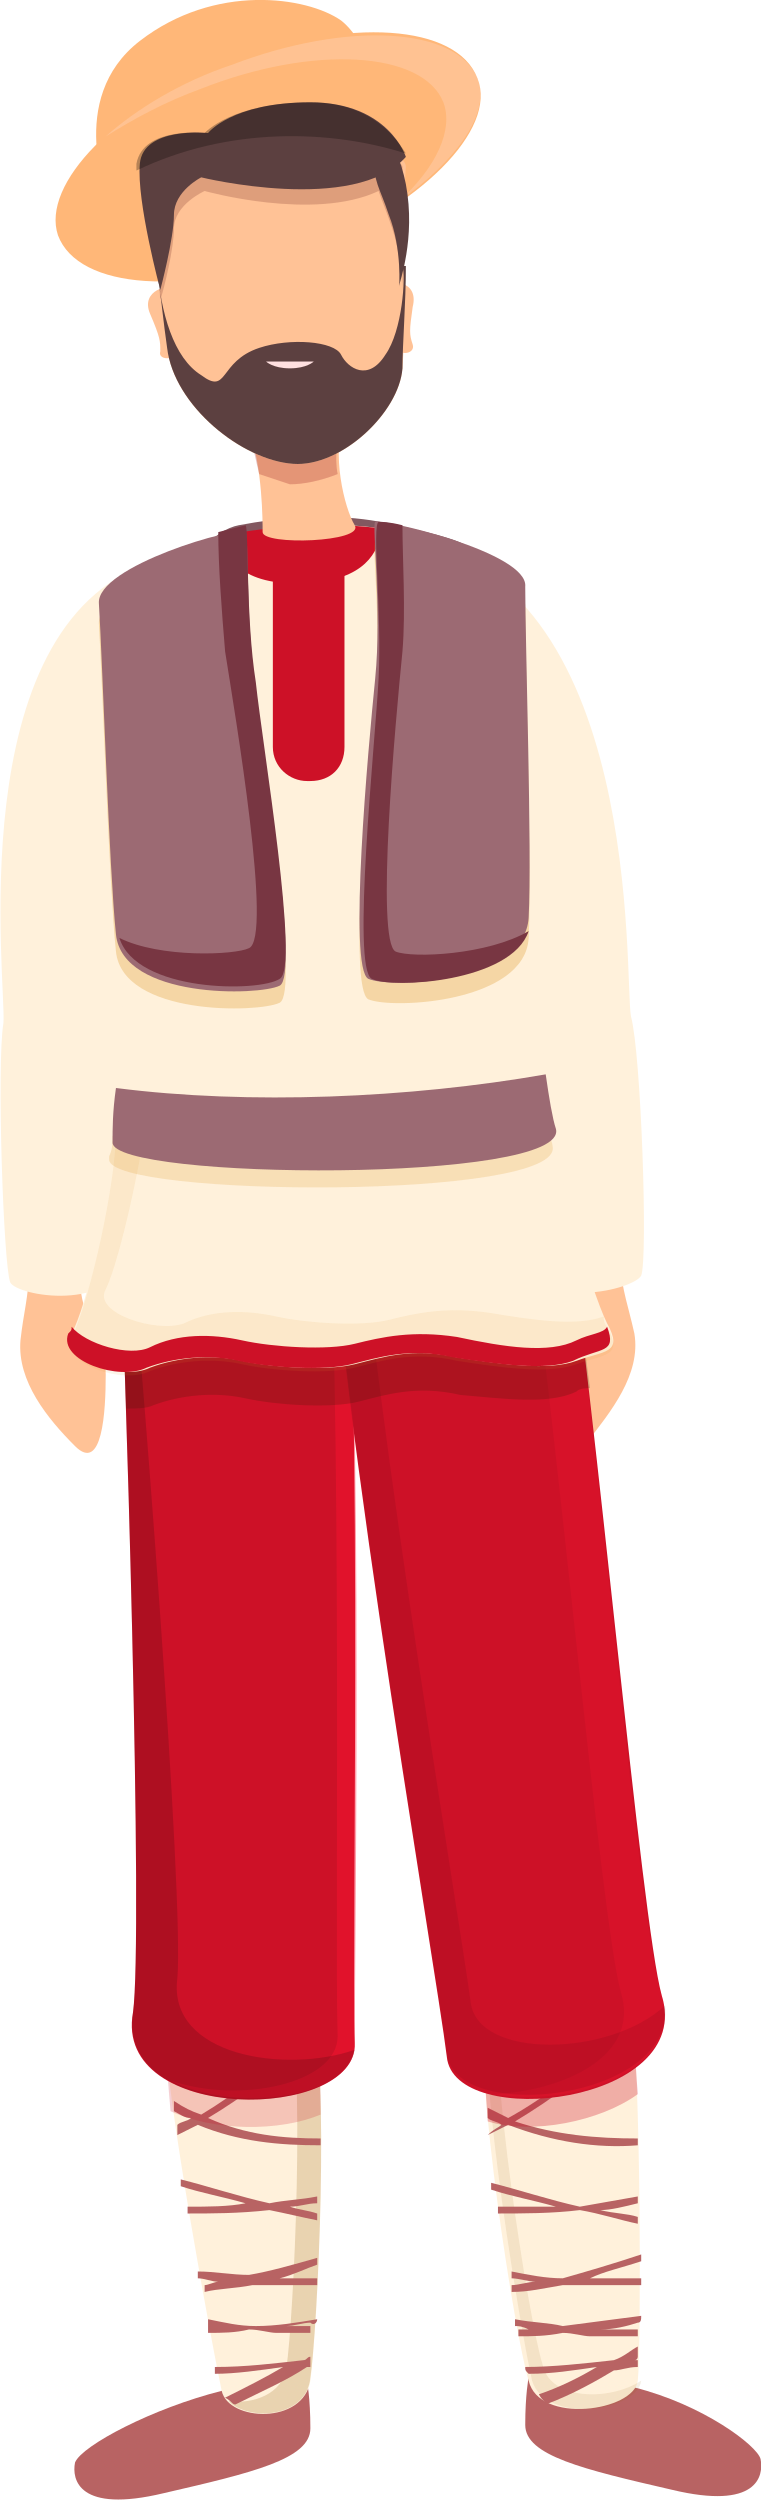
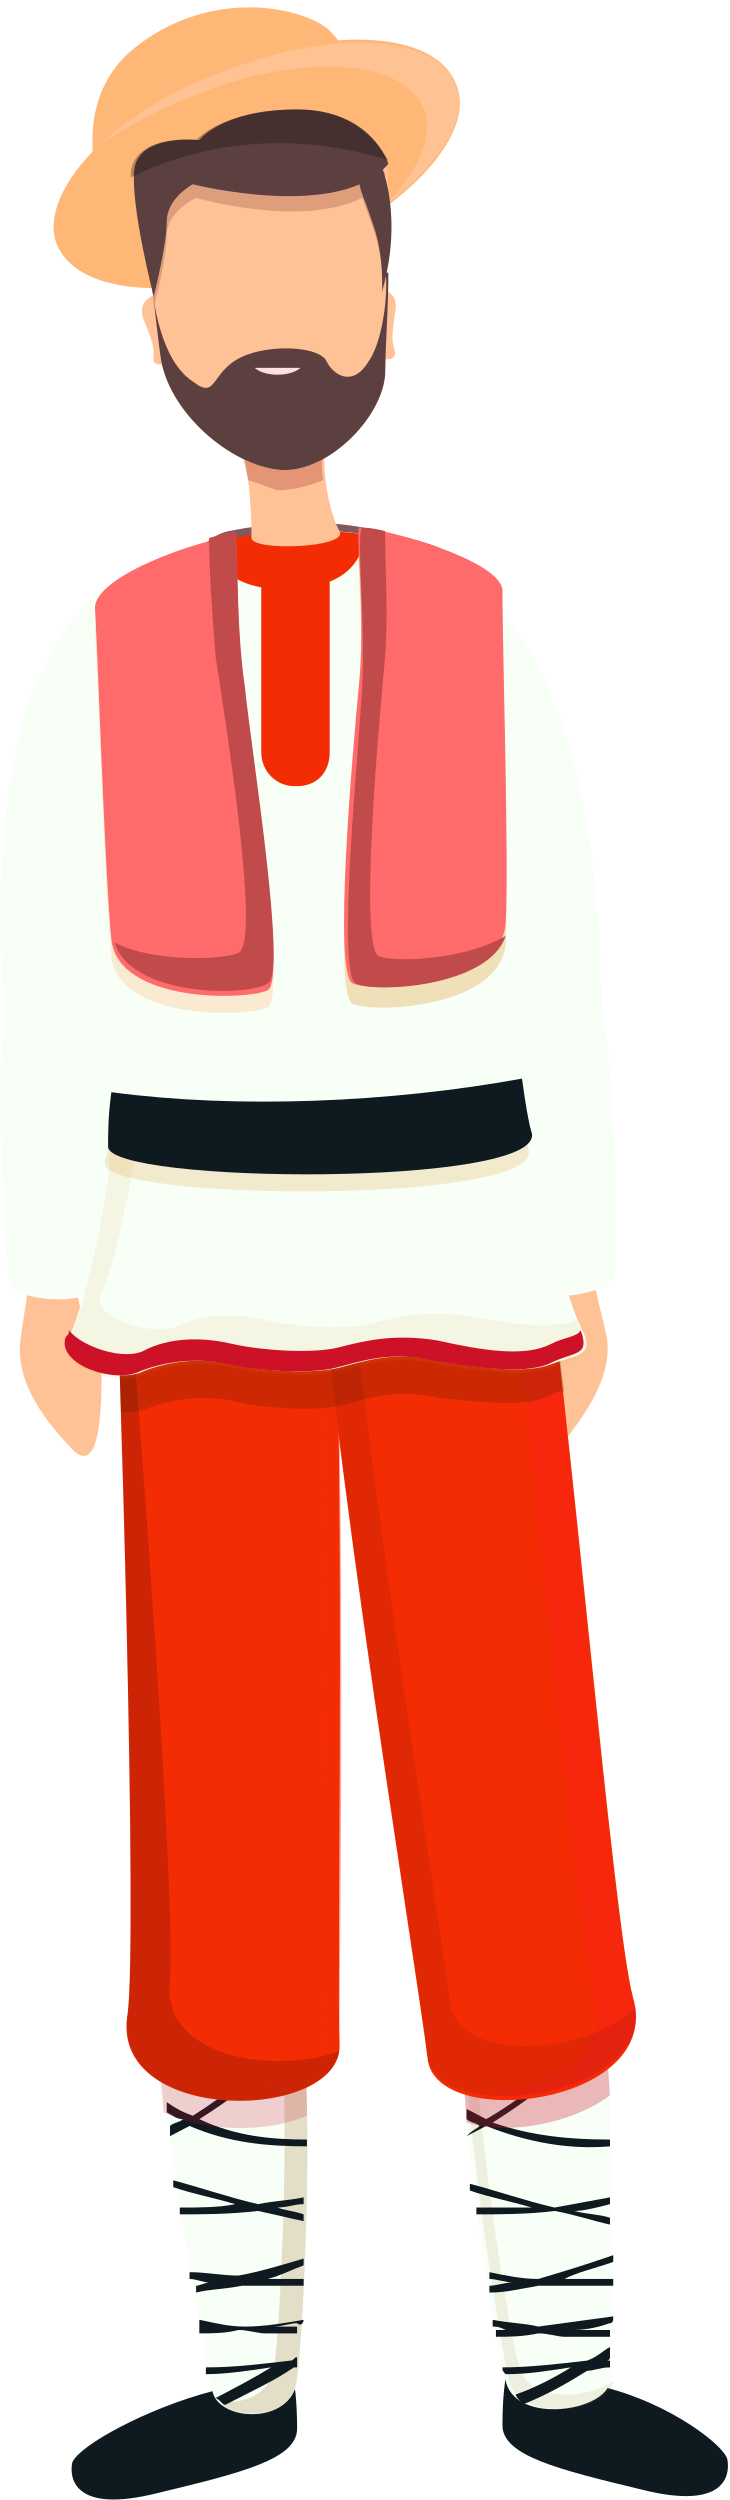
- <svg xmlns="http://www.w3.org/2000/svg" version="1.1" id="Layer_3" x="0px" y="0px" viewBox="0 0 22.3 73.3" style="enable-background:new 0 0 22.3 73.3;" xml:space="preserve">
-   <style type="text/css">
- 	.st0{fill:#FFC296;}
- 	.st1{fill:#825860;}
- 	.st2{fill:#FFF1DB;}
- 	.st3{fill:#B86363;}
- 	.st4{opacity:0.2;fill:#8F5904;enable-background:new    ;}
- 	.st5{opacity:0.2;fill:#CD1127;enable-background:new    ;}
- 	.st6{fill:#CD1127;}
- 	.st7{opacity:0.4;fill:#FF1531;enable-background:new    ;}
- 	.st8{opacity:0.2;fill:#33040A;enable-background:new    ;}
- 	.st9{opacity:0.1;fill:#8F5904;enable-background:new    ;}
- 	.st10{opacity:0.3;fill:#CD1127;enable-background:new    ;}
- 	.st11{opacity:0.2;fill:#FF1531;enable-background:new    ;}
- 	.st12{opacity:0.1;fill:#33040A;enable-background:new    ;}
- 	.st13{opacity:0.2;fill:#2E1B00;enable-background:new    ;}
- 	.st14{opacity:0.1;fill:#DE9624;enable-background:new    ;}
- 	.st15{opacity:0.2;fill:#DE9624;enable-background:new    ;}
- 	.st16{fill:#9C6A73;}
- 	.st17{fill:#FFB778;}
- 	.st18{opacity:0.3;fill:#FFDECF;enable-background:new    ;}
- 	.st19{opacity:0.3;fill:#A62D2D;enable-background:new    ;}
- 	.st20{opacity:0.2;fill:#5C0E0E;enable-background:new    ;}
- 	.st21{fill:#5C4040;}
- 	.st22{opacity:0.3;fill:#0F0A07;enable-background:new    ;}
- 	.st23{fill:#FFE0E0;}
- 	.st24{opacity:0.3;fill:#DE9624;enable-background:new    ;}
- 	.st25{fill:#783642;}
- </style>
-   <path class="st0" d="M0.9,36.9c-0.1,1.4-0.2,1.5-0.3,2.4c-0.1,1.2,0.8,2.3,1.6,3.1s0.9-1,0.9-2.1c0-1.2-0.7-1.2-0.8-3.1  C2.3,35.3,1.1,35,0.9,36.9z" />
-   <path class="st1" d="M7,15.4c2.6-0.5,4.2-0.1,4.6,0c0.4,0.1,5.3,1-1,1.2C4.4,16.7,6.4,15.5,7,15.4z" />
-   <g>
-     <path class="st2" d="M4.4,16.4C4.4,16.4,4.4,16.5,4.4,16.4L4.4,16.4L4.4,16.4z" />
-     <path class="st2" d="M4.4,16.5C-1.2,18.4,0.2,28.9,0.1,30c-0.2,1.2,0,7.1,0.2,7.6c0.2,0.4,3,0.9,3.5-0.8C4.4,35.2,4.3,24,4.6,21.2   C4.9,18.7,4.5,16.7,4.4,16.5z" />
-   </g>
-   <path class="st0" d="M18.1,36.7c0.2,1.4,0.3,1.5,0.5,2.4c0.2,1.2-0.7,2.3-1.4,3.2c-0.7,0.9-1-0.9-1.1-2.1C16,39,16.8,39,16.7,37.1  C16.6,35.2,17.9,34.8,18.1,36.7z" />
-   <path class="st2" d="M18.5,29.8c-0.2-1.1,0.4-12.9-6.7-14L10.3,18c0,0,2.5,0.7,3,3.4s1.2,13.9,1.9,15.5c0.7,1.6,3.4,0.9,3.6,0.5  C19,36.9,18.8,30.9,18.5,29.8z" />
-   <g>
-     <path class="st3" d="M6.5,70.1c-2,0.5-4.1,1.6-4.3,2.1c-0.1,0.5,0.1,1.5,2.6,0.9c2.6-0.6,4.3-1,4.3-1.9S9,69.8,9,69.8   S7.4,69.9,6.5,70.1z" />
-     <path class="st3" d="M18.6,70c2,0.5,3.6,1.7,3.7,2.1c0.1,0.5-0.1,1.5-2.6,0.9c-2.6-0.6-4.3-1-4.3-1.9s0.1-1.4,0.1-1.4   S17.7,69.8,18.6,70z" />
-     <path class="st2" d="M4.8,59.1c0,2.1,1.5,10.1,1.7,11s2.4,1,2.6-0.3c0.2-1.4,0.6-9.1,0-11.2C8.5,56.3,4.8,57,4.8,59.1z" />
-     <path class="st4" d="M9.1,58.5c-0.2-0.7-0.7-1.1-1.3-1.2c0.3,0.2,0.5,0.5,0.6,0.9c0.6,2.1,0.2,9.9,0,11.2c-0.1,0.8-1,1.1-1.7,1   C7.3,71,9,70.9,9.1,69.7C9.3,68.4,9.7,60.6,9.1,58.5z" />
-     <g>
-       <path class="st3" d="M9.3,66.4c0-0.1,0-0.1,0-0.2c-0.7,0.2-1.4,0.4-2,0.5c-0.5,0-1-0.1-1.5-0.1c0,0.1,0,0.2,0,0.2    c0.2,0,0.4,0.1,0.6,0.1C6.3,66.9,6.1,67,6,67c0,0.1,0,0.1,0,0.2c0.4-0.1,0.9-0.1,1.4-0.2c0.6,0,1.3,0,1.9,0c0-0.1,0-0.2,0-0.2    c-0.4,0-0.7,0-1.1,0C8.6,66.7,9,66.5,9.3,66.4z" />
-       <path class="st3" d="M5.2,62.6c0.2-0.1,0.4-0.2,0.6-0.3c1.2,0.5,2.4,0.6,3.6,0.6c0-0.1,0-0.1,0-0.2c-1.1,0-2.2-0.1-3.3-0.6    c1-0.6,2.1-1.4,3.2-2.5c0-0.1,0-0.2,0-0.3c-1.2,1.2-2.4,2.1-3.4,2.7c-0.3-0.1-0.5-0.2-0.8-0.4c0,0.1,0,0.2,0,0.3    c0.2,0.1,0.3,0.2,0.5,0.2c-0.1,0.1-0.3,0.1-0.4,0.2C5.2,62.5,5.2,62.5,5.2,62.6z" />
-       <path class="st3" d="M6.9,70.5c0.8-0.4,1.5-0.7,2.1-1.1h0.1c0-0.1,0-0.2,0-0.3c-0.1,0-0.1,0.1-0.2,0.1c-0.9,0.1-1.7,0.2-2.6,0.2    c0,0.1,0,0.1,0,0.2c0.6,0,1.3-0.1,2-0.2c-0.5,0.3-1.1,0.6-1.7,0.9C6.8,70.4,6.8,70.5,6.9,70.5z" />
-       <path class="st3" d="M5.5,64.7c0,0.1,0,0.1,0,0.2c0.7,0,1.5,0,2.4-0.1c0.5,0.1,0.9,0.2,1.4,0.3c0-0.1,0-0.1,0-0.2    c-0.3-0.1-0.5-0.1-0.8-0.2c0.3,0,0.5-0.1,0.8-0.1c0-0.1,0-0.1,0-0.2c-0.5,0.1-0.9,0.1-1.4,0.2c-0.9-0.2-1.8-0.5-2.6-0.7    c0,0.1,0,0.2,0,0.2c0.6,0.2,1.2,0.3,1.9,0.5C6.7,64.7,6.1,64.7,5.5,64.7z" />
-       <path class="st3" d="M9.3,68c-0.6,0.1-1.2,0.2-1.8,0.2c-0.5,0-0.9-0.1-1.4-0.2c0,0.1,0,0.2,0,0.2c0.1,0,0.2,0,0.3,0    c-0.1,0-0.2,0-0.3,0c0,0.1,0,0.1,0,0.2c0.4,0,0.8,0,1.2-0.1c0.3,0,0.6,0.1,0.8,0.1c0.4,0,0.7,0,1,0c0-0.1,0-0.1,0-0.2    c-0.2,0-0.4,0-0.7,0c0.2,0,0.5-0.1,0.7-0.1C9.2,68.2,9.3,68.1,9.3,68z" />
-     </g>
-     <path class="st5" d="M9.4,62c0-1.5-0.1-2.8-0.3-3.5c-0.6-2.1-4.3-1.5-4.3,0.6c0,0.6,0.1,1.6,0.2,2.8C6.3,62.5,8.2,62.5,9.4,62z" />
-     <path class="st6" d="M3.4,33.3C3.7,40,4.2,56.8,3.9,59c-0.6,3.3,6.6,3.2,6.5,0.9c-0.1-2.5,0.3-23.1-0.5-26.9   C9.2,29.1,3.3,31.6,3.4,33.3z" />
-     <path class="st7" d="M9.9,33c-0.2-1.1-0.8-1.7-1.6-1.9c0.5,0.3,0.9,0.8,1.1,1.7c0.7,3.9,0.4,24.4,0.5,26.9c0,1.4-2.9,2-4.9,1.3   c1.9,1,5.5,0.5,5.4-1.1C10.4,57.4,10.7,36.8,9.9,33z" />
-     <path class="st8" d="M5.2,58c0.2-2.2-1-18.2-1.7-25.1c-0.1,0.1-0.1,0.3-0.1,0.4C3.7,40,4.2,56.8,3.9,59c-0.5,3.2,6.1,3.2,6.5,1.1   C8.4,60.8,4.9,60.3,5.2,58z" />
-     <path class="st2" d="M18.5,58.7c0.3,2.1,0.3,10.2,0.2,11.1c-0.1,0.9-2.9,1.3-3.2,0c-0.4-1.3-1.6-8.9-1.3-11.1   C14.5,56.5,18.2,56.7,18.5,58.7z" />
-     <path class="st9" d="M15.9,69.3c-0.4-1.3-1.6-8.9-1.3-11.1c0-0.2,0.1-0.4,0.2-0.5c-0.3,0.3-0.5,0.6-0.5,1c-0.3,2.2,1,9.8,1.3,11.1   c0.4,1.3,3.1,0.9,3.2,0C17.9,70.4,16.1,70.4,15.9,69.3z" />
-     <g>
-       <path class="st3" d="M18.8,66.3c0-0.1,0-0.2,0-0.2c-0.9,0.3-1.6,0.5-2.3,0.7c-0.5,0-1-0.1-1.5-0.2c0,0.1,0,0.2,0,0.2    c0.2,0,0.5,0.1,0.7,0.1c-0.2,0-0.5,0.1-0.7,0.1c0,0.1,0,0.1,0,0.2c0.5,0,0.9-0.1,1.5-0.2c0.8,0,1.6,0,2.3,0c0-0.1,0-0.2,0-0.2    c-0.5,0-1,0-1.5,0C17.7,66.6,18.2,66.5,18.8,66.3z" />
-       <path class="st3" d="M14.3,62.6c0.2-0.1,0.4-0.2,0.6-0.3c1.3,0.5,2.6,0.7,3.8,0.6c0-0.1,0-0.1,0-0.2c-1.2,0-2.4-0.1-3.6-0.5    c1-0.6,2.3-1.5,3.4-2.7c0-0.1,0-0.2,0-0.3c-1.2,1.3-2.5,2.3-3.6,2.9c-0.2-0.1-0.4-0.2-0.6-0.3c0,0.1,0,0.2,0,0.3    c0.1,0.1,0.3,0.1,0.4,0.2C14.6,62.4,14.5,62.4,14.3,62.6C14.3,62.4,14.3,62.5,14.3,62.6z" />
-       <path class="st3" d="M18.8,67.9c-0.8,0.1-1.5,0.2-2.3,0.3c-0.4-0.1-0.9-0.1-1.4-0.2c0,0.1,0,0.2,0,0.2c0.1,0,0.2,0,0.4,0.1    c-0.1,0-0.2,0-0.3,0c0,0.1,0,0.2,0,0.2c0.4,0,0.8,0,1.3-0.1c0.3,0,0.6,0.1,0.8,0.1c0.6,0,1.1,0,1.4,0c0-0.1,0-0.2,0-0.2    c-0.3,0-0.6,0-1.1,0c0.4,0,0.8-0.1,1.1-0.2C18.8,68.1,18.8,68,18.8,67.9z" />
-       <path class="st3" d="M14.6,64.7c0,0.1,0,0.1,0,0.2c0.7,0,1.6,0,2.4-0.1c0.6,0.1,1.2,0.3,1.7,0.4c0-0.1,0-0.2,0-0.2    c-0.3-0.1-0.7-0.1-1.1-0.2c0.3,0,0.7-0.1,1.1-0.2c0-0.1,0-0.2,0-0.2c-0.6,0.1-1.1,0.2-1.7,0.3c-0.9-0.2-1.8-0.5-2.6-0.7    c0,0.1,0,0.2,0,0.2c0.6,0.2,1.2,0.3,1.9,0.5C15.8,64.7,15.2,64.7,14.6,64.7z" />
-       <path class="st3" d="M16,70.5c0.8-0.3,1.5-0.7,2-1c0.2,0,0.4-0.1,0.7-0.1c0-0.1,0-0.1,0-0.2h-0.1c0.1,0,0.1-0.1,0.1-0.1    c0-0.1,0-0.2,0-0.3c-0.2,0.1-0.4,0.3-0.7,0.4c-0.9,0.1-1.8,0.2-2.6,0.2c0,0.1,0,0.1,0.1,0.2c0.7,0,1.3-0.1,2-0.2    c-0.5,0.3-1.1,0.6-1.7,0.8C15.9,70.4,16,70.4,16,70.5z" />
-     </g>
-     <path class="st10" d="M18.5,58.7c-0.3-2-4-2.2-4.3,0c-0.1,0.7,0,2,0.1,3.5c1.3,0.4,3.3,0,4.4-0.8C18.6,60.2,18.6,59.3,18.5,58.7z" />
-     <path class="st6" d="M16.5,34.8c1,6.6,2.3,21.5,2.9,23.7c1,3.2-6.1,4-6.3,1.8c-0.3-2.5-3.8-22.8-3.4-26.7   C9.8,32.1,16.3,33.4,16.5,34.8z" />
-     <path class="st11" d="M19.4,58.5c-0.7-2.1-1.9-17-2.9-23.7c-0.2-1-3.3-1.9-5.3-1.9c1.8,0.3,4,1,4.1,1.8c1,6.6,2.3,21.5,2.9,23.7   c0.6,1.9-1.7,2.9-3.7,3C16.6,61.8,20.1,60.8,19.4,58.5z" />
-     <path class="st12" d="M13.8,58.7c-0.3-2.3-3.3-20.1-3.4-25.7c-0.4,0.1-0.6,0.3-0.7,0.5c-0.4,3.9,3.1,24.2,3.4,26.7   c0.2,2.1,6.7,1.4,6.4-1.4C17.9,60.3,14,60.4,13.8,58.7z" />
-     <path class="st2" d="M2.8,17.7c-1.1,2.2,0.3,4.4,0.6,7.1c0.6,4.8-0.2,7.5-0.1,8.6c0,1.1,13.4,1.2,13-0.4c-0.4-1.6-1.3-9-0.6-11.7   c0.7-2.7-0.4-3.4-2.6-5.1C10.9,14.5,3.8,15.7,2.8,17.7z" />
-     <path class="st13" d="M16.9,40.8c0.1-0.1,0.3-0.1,0.4-0.1c-0.2-1.4-0.3-2.7-0.5-3.9c-0.3-1-0.5-1.9-0.5-2.3   c-0.1-0.2-0.3-0.3-0.6-0.4c-0.8,0-2.4,0.2-5.3,0.2c-4.3,0-6.8,0-7,0c0.1,1.9,0.2,4.3,0.3,7c0.3,0,0.6,0,0.8-0.1   c0.8-0.3,1.8-0.4,2.7-0.2c0.9,0.2,2.5,0.3,3.3,0.1s1.7-0.5,3-0.2C14.7,41,16.1,41.2,16.9,40.8z" />
-     <path class="st2" d="M3.4,33.3c-0.1,1.9-0.9,5.1-1.3,5.8c-0.3,0.8,1.5,1.4,2.3,1c0.8-0.3,1.8-0.4,2.7-0.2c0.9,0.2,2.5,0.3,3.3,0.1   s1.7-0.5,3-0.2c1.3,0.2,2.7,0.4,3.5,0.1s1.4-0.2,0.9-1.1c-0.5-1-1.6-4.9-1.5-5.4s-1.3-0.1-5.9-0.1C5.9,33.4,3.4,33.3,3.4,33.3z" />
-     <path class="st14" d="M17.7,38.6c-0.8,0.3-2.1,0.1-3.3-0.1c-1.3-0.2-2.2,0-3,0.2S9,38.8,8.1,38.6c-0.9-0.2-1.9-0.2-2.7,0.2   c-0.8,0.3-2.7-0.3-2.3-1c0.3-0.6,0.8-2.6,1.1-4.4c-0.5,0-0.8,0-0.8,0c-0.1,1.9-0.9,5.1-1.3,5.8c-0.3,0.8,1.5,1.4,2.3,1   c0.8-0.3,1.8-0.4,2.7-0.2s2.5,0.3,3.3,0.1s1.7-0.5,3-0.2c1.3,0.2,2.7,0.4,3.5,0.1s1.4-0.2,0.9-1.1C17.7,38.8,17.7,38.7,17.7,38.6z" />
-     <path class="st15" d="M10.4,33.3c-4.5,0-7.1,0-7.1,0c0,0.2,0,0.4-0.1,0.6V34c0,1.1,13.4,1.2,13-0.4c0-0.1-0.1-0.3-0.1-0.4   C15.8,33,14.1,33.3,10.4,33.3z" />
-     <path class="st16" d="M3.4,31.9c-0.1,0.7-0.1,1.2-0.1,1.6c0,1.1,13.4,1.2,13-0.4c-0.1-0.3-0.2-0.9-0.3-1.6   C12,32.2,7.3,32.4,3.4,31.9z" />
-   </g>
-   <path class="st6" d="M9.1,22.9H9c-0.5,0-1-0.4-1-1v-5.4h2.1v5.4C10.1,22.5,9.7,22.9,9.1,22.9z" />
-   <path class="st6" d="M11.2,15.5c-1.4-0.2-3.1-0.1-4.7,0.2C6.6,16.3,7,17.2,9,17.1C10.7,17,11.1,16.2,11.2,15.5z" />
-   <g>
-     <path class="st17" d="M3.2,5.9c0,0-1.3-3,0.9-4.7S9-0.1,10,0.6c0.9,0.7,1.4,2.8,1.2,3C11,3.8,3.2,5.9,3.2,5.9z" />
-     <path class="st17" d="M14,2.3c0.6,1.5-1.7,3.8-5.1,5.1S2.3,8.5,1.7,6.9C1.2,5.4,3.4,3.1,6.8,1.8S13.4,0.7,14,2.3z" />
-     <path class="st18" d="M14,2.3c-0.6-1.5-3.8-1.7-7.2-0.4C5.3,2.4,4,3.2,3.1,4c0.8-0.5,1.7-1,2.8-1.4C9.2,1.3,12.4,1.5,13,3   c0.3,0.8-0.2,1.9-1.3,2.9C13.4,4.7,14.4,3.3,14,2.3z" />
-     <path class="st0" d="M5.1,8.5c-0.1-0.2-1,0-0.7,0.7s0.3,0.8,0.3,1.1c-0.1,0.3,0.6,0.3,0.6-0.2L5.1,8.5z" />
-     <path class="st0" d="M11.3,8.4c0.1-0.2,1-0.2,0.8,0.6c-0.1,0.7-0.1,0.8,0,1.1s-0.5,0.4-0.6-0.1L11.3,8.4z" />
-     <g>
-       <path class="st0" d="M7.3,12.6c0.4,1.1,0.4,2.7,0.4,3c0,0.4,3,0.3,2.7-0.2s-0.7-2.1-0.3-3.2C10.5,11.2,7.1,12,7.3,12.6z" />
-       <path class="st19" d="M7.3,12.6c0.1,0.4,0.2,0.9,0.3,1.3c0.3,0.1,0.6,0.2,0.9,0.3c0.4,0,0.9-0.1,1.4-0.3c-0.1-0.5,0-1.1,0.1-1.6    C10.5,11.2,7.1,12,7.3,12.6z" />
-       <path class="st0" d="M4.5,5.1c-0.1,1.6,0.3,3.8,0.4,5.1c0.2,1.7,2.2,3.3,3.7,3.4c1.4,0.1,3.1-1.5,3.2-2.8c0.1-1.3,0-4.8,0.1-5.9    C11.9,3.8,4.5,3.7,4.5,5.1z" />
-     </g>
-     <path class="st20" d="M11.8,5.2L11.8,5.2L11.8,5.2c0-0.1,0-0.2,0-0.2V4.9c0,0,0-0.1-0.1-0.1C11.1,4.2,8.1,4,6.2,4.3   c-0.1,0-0.1,0-0.1,0s-0.2,0-0.4,0C4.9,4.5,4.5,4.7,4.5,5.1c0,1.1,0.1,2.5,0.2,3.7c0.1-0.3,0.4-1.5,0.4-2.1C5.1,6,6,5.6,6,5.6   s3.2,0.9,5.1,0c0.1,0.3,0.2,0.5,0.4,1.1s0.3,1.4,0.3,1.8C11.8,7.3,11.8,6,11.8,5.2z" />
-     <path class="st21" d="M10.9,4.4c0.1,1.1,0.2,1,0.5,1.9c0.4,1,0.3,2.2,0.3,2.1s0.5-1.4,0.2-3C11.6,3.9,11,3.8,11,3.8L10.9,4.4z" />
-     <path class="st21" d="M11.9,4.6c-1.5,1.7-6,0.6-6,0.6S5.1,5.6,5.1,6.3S4.7,8.5,4.7,8.5S4,5.9,4.1,4.8s2-0.9,2-0.9S6.8,3,9.1,3   S11.9,4.6,11.9,4.6z" />
-     <path class="st22" d="M11.9,4.5C11.7,4.2,11,3,9.1,3C6.8,3,6,3.9,6,3.9S4.2,3.7,4,4.8C4,4.9,4,5,4,5C6.7,3.7,9.7,3.8,11.9,4.5z" />
-     <path class="st21" d="M4.6,7.7c0.1,0.9,0.2,1.8,0.3,2.5c0.2,1.7,2.2,3.3,3.7,3.4c1.4,0.1,3.1-1.5,3.2-2.8c0-0.7,0.1-1.9,0.1-3h-0.1   c0.1,0.3,0,1.9-0.5,2.6c-0.5,0.8-1.1,0.4-1.3,0s-1.5-0.5-2.4-0.2c-1.2,0.4-0.9,1.4-1.7,0.8C5.1,10.5,4.7,9.2,4.6,7.7L4.6,7.7z" />
-     <path class="st23" d="M7.8,10.6c0.1,0,1.4,0,1.4,0S9,10.8,8.5,10.8S7.8,10.6,7.8,10.6z" />
-   </g>
-   <path class="st24" d="M2.9,18.3C3,19.9,3.2,26,3.4,27.9s4.2,1.8,4.8,1.5s-0.5-6.8-0.7-8.7c-0.3-1.9-0.2-4.5-0.3-4.6  C7,16,2.8,17.2,2.9,18.3z" />
-   <path class="st16" d="M2.9,17.7c0.1,1.6,0.3,7.8,0.5,9.7c0.2,1.9,4.2,1.8,4.8,1.5s-0.5-6.8-0.7-8.7c-0.3-1.9-0.2-4.5-0.3-4.6  C7,15.4,2.8,16.6,2.9,17.7z" />
-   <path class="st25" d="M7.5,20c-0.3-1.9-0.2-4.5-0.3-4.6c0,0-0.4,0.1-0.8,0.2c0,1,0.1,2.3,0.2,3.5C6.9,21,8,27.5,7.3,27.8  c-0.4,0.2-2.6,0.3-3.8-0.3c0.5,1.6,4.1,1.6,4.7,1.2C8.8,28.4,7.7,21.9,7.5,20z" />
-   <path class="st24" d="M15.4,17.8c0,1.6,0.2,7.8,0.1,9.7c-0.1,1.9-4,2.1-4.7,1.8c-0.6-0.3,0-6.8,0.2-8.8s-0.1-4.5,0-4.6  C11.2,15.8,15.5,16.8,15.4,17.8z" />
-   <path class="st16" d="M15.4,17.2c0,1.6,0.2,7.8,0.1,9.7c-0.1,1.9-4,2.1-4.7,1.8c-0.6-0.3,0-6.8,0.2-8.8s-0.1-4.5,0-4.6  C11.2,15.2,15.5,16.2,15.4,17.2z" />
-   <path class="st25" d="M11.6,27.9c-0.6-0.3,0-6.8,0.2-8.8c0.1-1.2,0-2.7,0-3.7c-0.4-0.1-0.6-0.1-0.7-0.1c-0.2,0.1,0.1,2.7,0,4.6  s-0.8,8.5-0.2,8.8s4.1,0.1,4.6-1.4C14.3,28,12.1,28.1,11.6,27.9z" />
-   <path class="st6" d="M16.9,39.3c-0.8,0.4-2.1,0.2-3.5-0.1c-1.3-0.2-2.2,0-3,0.2S8,39.5,7.1,39.3c-0.9-0.2-1.9-0.2-2.7,0.2  c-0.6,0.3-1.9-0.1-2.3-0.6c0,0.1,0,0.1-0.1,0.2c-0.3,0.8,1.5,1.4,2.3,1c0.8-0.3,1.8-0.4,2.7-0.2s2.5,0.3,3.3,0.1s1.7-0.5,3-0.2  c1.3,0.2,2.7,0.4,3.5,0.1c0.8-0.4,1.3-0.2,1-1C17.7,39.1,17.3,39.1,16.9,39.3z" />
+ <svg xmlns="http://www.w3.org/2000/svg" width="98" height="336" viewBox="0 0 98 336" fill="none">
+   <path d="M4.014 169.643C3.576 176.041 3.138 176.498 2.7 180.611C2.262 186.095 6.204 191.123 9.708 194.779C13.213 198.435 13.651 190.209 13.651 185.181C13.651 179.697 10.584 179.697 10.146 171.014C10.146 162.33 4.89 160.959 4.014 169.643Z" fill="#FFC296" />
+   <path d="M30.734 71.382C42.123 69.097 49.131 70.925 50.883 71.382C52.635 71.839 74.099 75.952 46.503 76.866C19.345 77.323 28.105 71.839 30.734 71.382Z" fill="#825860" />
+   <path d="M19.345 76.409C-5.185 85.093 0.948 133.08 0.51 138.108C-0.366 143.592 0.51 170.557 1.386 172.842C2.262 174.67 14.527 176.955 16.717 169.186C19.345 161.873 18.907 110.686 20.221 97.889C21.535 86.464 19.783 77.323 19.345 76.409Z" fill="#F7FFF7" />
+   <path d="M79.355 168.729C80.231 175.127 80.669 175.584 81.545 179.697C82.421 185.181 78.479 190.209 75.413 194.322C72.347 198.435 71.032 190.209 70.594 184.724C70.156 179.24 73.661 179.24 73.223 170.557C72.785 161.873 78.479 160.045 79.355 168.729Z" fill="#FFC296" />
+   <path d="M81.107 137.194C80.231 132.166 82.859 78.237 51.759 73.21L45.189 83.265C45.189 83.265 56.14 86.464 58.33 98.803C60.52 111.143 63.586 162.33 66.652 169.643C69.719 176.955 81.545 173.756 82.421 171.928C83.297 169.643 82.421 142.221 81.107 137.194Z" fill="#F7FFF7" />
+   <path d="M28.544 321.375C19.783 323.66 10.584 328.688 9.708 330.973C9.27 333.258 10.146 337.828 21.097 335.086C32.486 332.344 39.932 330.516 39.932 326.402C39.932 322.289 39.494 320.004 39.494 320.004C39.494 320.004 32.486 320.461 28.544 321.375Z" fill="#0F1A20" />
+   <path d="M81.545 320.918C90.306 323.203 97.314 328.688 97.752 330.516C98.19 332.801 97.314 337.371 86.364 334.629C74.975 331.887 67.528 330.059 67.528 325.945C67.528 321.832 67.966 319.547 67.966 319.547C67.966 319.547 77.603 320.004 81.545 320.918Z" fill="#0F1A20" />
+   <path d="M21.097 271.102C21.097 280.7 27.668 317.262 28.544 321.375C29.42 325.488 39.056 325.945 39.932 320.004C40.809 313.606 42.561 278.415 39.932 268.817C37.304 258.306 21.097 261.505 21.097 271.102Z" fill="#F7FFF7" />
+   <path opacity="0.2" d="M39.932 268.36C39.056 265.161 36.866 263.333 34.238 262.876C35.552 263.79 36.428 265.161 36.866 266.989C39.494 276.587 37.742 312.235 36.866 318.176C36.428 321.832 32.486 323.203 29.42 322.746C32.048 325.488 39.494 325.031 39.932 319.547C40.809 313.606 42.561 277.958 39.932 268.36Z" fill="#8F5904" />
+   <path d="M40.809 304.465C40.809 304.008 40.809 304.008 40.809 303.551C37.742 304.465 34.676 305.379 32.048 305.836C29.858 305.836 27.668 305.379 25.477 305.379C25.477 305.836 25.477 306.293 25.477 306.293C26.354 306.293 27.23 306.75 28.106 306.75C27.668 306.75 26.791 307.207 26.354 307.207C26.354 307.664 26.354 307.664 26.354 308.121C28.106 307.664 30.296 307.664 32.486 307.207C35.114 307.207 38.18 307.207 40.809 307.207C40.809 306.75 40.809 306.293 40.809 306.293C39.056 306.293 37.742 306.293 35.99 306.293C37.742 305.836 39.494 304.922 40.809 304.465Z" fill="#0F1A20" />
+   <path d="M22.849 287.098C23.725 286.641 24.601 286.184 25.477 285.727C30.734 288.012 35.99 288.469 41.247 288.469C41.247 288.012 41.247 288.012 41.247 287.555C36.428 287.555 31.61 287.098 26.792 284.813C31.172 282.071 35.99 278.415 40.809 273.387C40.809 272.93 40.809 272.473 40.809 272.016C35.552 277.501 30.296 281.614 25.916 284.356C24.601 283.899 23.725 283.442 22.411 282.528C22.411 282.985 22.411 283.442 22.411 283.899C23.287 284.356 23.725 284.813 24.601 284.813C24.163 285.27 23.287 285.27 22.849 285.727C22.849 286.641 22.849 286.641 22.849 287.098Z" fill="#0F1A20" />
+   <path d="M30.296 323.203C33.8 321.375 36.866 320.004 39.494 318.176H39.932C39.932 317.719 39.932 317.262 39.932 316.805C39.494 316.805 39.494 317.262 39.056 317.262C35.114 317.719 31.61 318.176 27.668 318.176C27.668 318.633 27.668 318.633 27.668 319.09C30.296 319.09 33.362 318.633 36.428 318.176C34.238 319.547 31.61 320.918 28.982 322.289C29.858 322.746 29.858 323.203 30.296 323.203Z" fill="#0F1A20" />
+   <path d="M24.163 296.696C24.163 297.153 24.163 297.153 24.163 297.61C27.23 297.61 30.734 297.61 34.676 297.153C36.866 297.61 38.618 298.067 40.809 298.524C40.809 298.067 40.809 298.067 40.809 297.61C39.495 297.153 38.618 297.153 37.304 296.696C38.618 296.696 39.495 296.239 40.809 296.239C40.809 295.782 40.809 295.782 40.809 295.325C38.618 295.782 36.866 295.782 34.676 296.239C30.734 295.325 26.792 293.954 23.287 293.04C23.287 293.497 23.287 293.954 23.287 293.954C25.916 294.868 28.544 295.325 31.61 296.239C29.42 296.696 26.792 296.696 24.163 296.696Z" fill="#0F1A20" />
+   <path d="M40.809 311.778C38.18 312.235 35.552 312.692 32.924 312.692C30.734 312.692 28.982 312.235 26.791 311.778C26.791 312.235 26.791 312.692 26.791 312.692C27.23 312.692 27.668 312.692 28.106 312.692C27.668 312.692 27.23 312.692 26.791 312.692C26.791 313.149 26.791 313.149 26.791 313.606C28.544 313.606 30.296 313.606 32.048 313.149C33.362 313.149 34.676 313.606 35.552 313.606C37.304 313.606 38.618 313.606 39.932 313.606C39.932 313.149 39.932 313.149 39.932 312.692C39.056 312.692 38.18 312.692 36.866 312.692C37.742 312.692 39.056 312.235 39.932 312.235C40.37 312.692 40.809 312.235 40.809 311.778Z" fill="#0F1A20" />
+   <path opacity="0.2" d="M41.247 284.356C41.247 277.501 40.809 271.559 39.932 268.36C37.304 258.763 21.097 261.505 21.097 271.102C21.097 273.844 21.535 278.415 21.973 283.899C27.668 286.641 35.99 286.641 41.247 284.356Z" fill="#CD1127" />
+   <path d="M14.965 153.19C16.279 183.81 18.469 260.591 17.155 270.645C14.527 285.727 46.065 285.27 45.627 274.759C45.189 263.333 46.941 169.186 43.437 151.819C40.37 133.995 14.527 145.42 14.965 153.19Z" fill="#F42C04" />
+   <path opacity="0.4" d="M43.437 151.819C42.561 146.791 39.932 144.049 36.428 143.135C38.618 144.506 40.37 146.791 41.246 150.904C44.313 168.728 42.999 262.419 43.437 273.844C43.437 280.243 30.734 282.985 21.973 279.786C30.296 284.356 46.065 282.071 45.627 274.759C45.627 263.333 46.941 169.186 43.437 151.819Z" fill="#F42C04" />
+   <path opacity="0.2" d="M22.849 266.075C23.725 256.02 18.469 182.896 15.403 151.362C14.965 151.819 14.965 152.733 14.965 153.19C16.279 183.81 18.469 260.591 17.155 270.645C14.965 285.27 43.875 285.27 45.627 275.673C36.866 278.872 21.535 276.587 22.849 266.075Z" fill="#33040A" />
+   <path d="M81.107 269.274C82.421 278.872 82.421 315.891 81.983 320.004C81.545 324.117 69.281 325.945 67.966 320.004C66.214 314.063 60.958 279.329 62.272 269.274C63.586 259.22 79.793 260.134 81.107 269.274Z" fill="#F7FFF7" />
+   <path opacity="0.1" d="M69.719 317.719C67.966 311.778 62.71 277.044 64.024 266.989C64.024 266.075 64.462 265.161 64.9 264.704C63.586 266.075 62.71 267.446 62.71 269.274C61.396 279.329 67.09 314.063 68.404 320.004C70.156 325.945 81.983 324.117 82.421 320.004C78.479 322.746 70.594 322.746 69.719 317.719Z" fill="#8F5904" />
+   <path d="M82.421 304.008C82.421 303.551 82.421 303.094 82.421 303.094C78.479 304.465 75.413 305.379 72.347 306.293C70.156 306.293 67.966 305.836 65.776 305.379C65.776 305.836 65.776 306.293 65.776 306.293C66.652 306.293 67.966 306.75 68.842 306.75C67.966 306.75 66.652 307.207 65.776 307.207C65.776 307.664 65.776 307.664 65.776 308.121C67.966 308.121 69.718 307.664 72.347 307.207C75.851 307.207 79.355 307.207 82.421 307.207C82.421 306.75 82.421 306.293 82.421 306.293C80.231 306.293 78.041 306.293 75.851 306.293C77.603 305.379 79.793 304.922 82.421 304.008Z" fill="#0F1A20" />
+   <path d="M62.71 287.098C63.586 286.641 64.462 286.184 65.338 285.727C71.032 288.012 76.727 288.926 81.983 288.469C81.983 288.012 81.983 288.012 81.983 287.555C76.727 287.555 71.471 287.098 66.214 285.27C70.594 282.528 76.289 278.415 81.107 272.93C81.107 272.473 81.107 272.016 81.107 271.559C75.851 277.501 70.156 282.071 65.338 284.813C64.462 284.356 63.586 283.899 62.71 283.442C62.71 283.899 62.71 284.356 62.71 284.813C63.148 285.27 64.024 285.27 64.462 285.727C64.024 286.184 63.586 286.184 62.71 287.098C62.71 286.184 62.71 286.641 62.71 287.098Z" fill="#0F1A20" />
+   <path d="M82.421 311.321C78.917 311.778 75.851 312.235 72.347 312.692C70.594 312.235 68.404 312.235 66.214 311.778C66.214 312.235 66.214 312.692 66.214 312.692C66.652 312.692 67.09 312.692 67.966 313.149C67.528 313.149 67.09 313.149 66.652 313.149C66.652 313.606 66.652 314.063 66.652 314.063C68.404 314.063 70.156 314.063 72.347 313.606C73.661 313.606 74.975 314.063 75.851 314.063C78.479 314.063 80.669 314.063 81.983 314.063C81.983 313.606 81.983 313.149 81.983 313.149C80.669 313.149 79.355 313.149 77.165 313.149C78.917 313.149 80.669 312.692 81.983 312.235C82.421 312.235 82.421 311.778 82.421 311.321Z" fill="#0F1A20" />
+   <path d="M64.024 296.696C64.024 297.153 64.024 297.153 64.024 297.61C67.09 297.61 71.032 297.61 74.537 297.153C77.165 297.61 79.793 298.524 81.983 298.981C81.983 298.524 81.983 298.067 81.983 298.067C80.669 297.61 78.917 297.61 77.165 297.153C78.479 297.153 80.231 296.696 81.983 296.239C81.983 295.782 81.983 295.325 81.983 295.325C79.355 295.782 77.165 296.239 74.537 296.696C70.594 295.782 66.652 294.411 63.148 293.497C63.148 293.954 63.148 294.411 63.148 294.411C65.776 295.325 68.404 295.782 71.471 296.696C69.28 296.696 66.652 296.696 64.024 296.696Z" fill="#0F1A20" />
+   <path d="M70.156 323.203C73.661 321.832 76.727 320.004 78.917 318.633C79.793 318.633 80.669 318.176 81.983 318.176C81.983 317.719 81.983 317.719 81.983 317.262H81.545C81.983 317.262 81.983 316.805 81.983 316.805C81.983 316.348 81.983 315.891 81.983 315.434C81.107 315.891 80.231 316.805 78.917 317.262C74.975 317.719 71.033 318.176 67.528 318.176C67.528 318.633 67.528 318.633 67.966 319.09C71.033 319.09 73.661 318.633 76.727 318.176C74.537 319.547 71.909 320.918 69.28 321.832C69.719 322.746 70.156 322.746 70.156 323.203Z" fill="#0F1A20" />
+   <path opacity="0.3" d="M81.107 269.274C79.793 260.134 63.586 259.22 62.272 269.274C61.834 272.473 62.272 278.415 62.71 285.27C68.404 287.098 77.165 285.27 81.983 281.614C81.545 276.13 81.545 272.016 81.107 269.274Z" fill="#CD1127" />
+   <path d="M72.347 160.045C76.727 190.209 82.421 258.306 85.049 268.36C89.43 282.985 58.33 286.641 57.454 276.587C56.139 265.161 40.808 172.385 42.561 154.561C42.999 147.705 71.471 153.647 72.347 160.045Z" fill="#F42C04" />
+   <path opacity="0.2" d="M85.05 268.36C81.983 258.763 76.727 190.666 72.347 160.045C71.471 155.475 57.892 151.362 49.131 151.362C57.016 152.733 66.652 155.932 67.09 159.588C71.471 189.752 77.165 257.849 79.793 267.903C82.421 276.587 72.347 281.157 63.586 281.614C72.785 283.442 88.116 278.872 85.05 268.36Z" fill="#FF1531" />
+   <path opacity="0.1" d="M60.52 269.274C59.206 258.763 46.065 177.412 45.627 151.819C43.875 152.276 42.999 153.19 42.561 154.104C40.808 171.928 56.139 264.704 57.454 276.13C58.33 285.727 86.802 282.528 85.487 269.731C78.479 276.587 61.396 277.044 60.52 269.274Z" fill="#33040A" />
+   <path d="M12.336 81.894C7.518 91.948 13.651 102.003 14.965 114.342C17.593 136.28 14.089 148.619 14.527 153.647C14.527 158.674 73.223 159.131 71.471 151.819C69.718 144.506 65.776 110.686 68.842 98.347C71.909 86.007 67.09 82.808 57.454 75.038C47.817 67.269 16.717 72.753 12.336 81.894Z" fill="#F7FFF7" />
+   <path opacity="0.2" d="M74.099 187.467C74.537 187.01 75.413 187.01 75.851 187.01C74.975 180.611 74.537 174.67 73.661 169.186C72.347 164.615 71.471 160.502 71.471 158.674C71.033 157.76 70.156 157.303 68.843 156.846C65.338 156.846 58.33 157.76 45.627 157.76C26.791 157.76 15.841 157.76 14.965 157.76C15.403 166.443 15.841 177.412 16.279 189.752C17.593 189.752 18.907 189.752 19.783 189.295C23.287 187.924 27.668 187.467 31.61 188.381C35.552 189.295 42.561 189.752 46.065 188.838C49.569 187.924 53.511 186.553 59.206 187.924C64.462 188.381 70.595 189.295 74.099 187.467Z" fill="#2E1B00" />
+   <path d="M14.965 153.19C14.527 161.873 11.022 176.498 9.27 179.697C7.956 183.353 15.841 186.095 19.345 184.267C22.849 182.896 27.23 182.439 31.172 183.353C35.114 184.267 42.123 184.724 45.627 183.81C49.131 182.896 53.073 181.525 58.768 182.896C64.462 183.81 70.595 184.724 74.099 183.353C77.603 181.982 80.231 182.439 78.041 178.326C75.851 173.756 71.033 155.932 71.471 153.647C71.909 151.362 65.776 153.19 45.627 153.19C25.916 153.647 14.965 153.19 14.965 153.19Z" fill="#F7FFF7" />
+   <path opacity="0.1" d="M77.603 177.412C74.099 178.783 68.404 177.869 63.148 176.955C57.454 176.041 53.511 176.955 50.007 177.869C46.503 178.783 39.494 178.326 35.552 177.412C31.61 176.498 27.23 176.498 23.725 178.326C20.221 179.697 11.899 176.955 13.651 173.756C14.965 171.014 17.155 161.873 18.469 153.647C16.279 153.647 14.965 153.647 14.965 153.647C14.527 162.33 11.022 176.955 9.27 180.154C7.956 183.81 15.841 186.553 19.345 184.724C22.849 183.353 27.23 182.896 31.172 183.81C35.114 184.724 42.123 185.181 45.627 184.267C49.131 183.353 53.073 181.982 58.768 183.353C64.462 184.267 70.595 185.181 74.099 183.81C77.603 182.439 80.231 182.896 78.041 178.783C77.603 178.326 77.603 177.869 77.603 177.412Z" fill="#DE9624" />
+   <path opacity="0.2" d="M45.627 153.19C25.915 153.19 14.527 153.19 14.527 153.19C14.527 154.104 14.527 155.018 14.089 155.932V156.389C14.089 161.416 72.785 161.873 71.033 154.561C71.033 154.104 70.594 153.19 70.594 152.733C69.281 151.819 61.834 153.19 45.627 153.19Z" fill="#DE9624" />
+   <path d="M14.965 146.791C14.527 149.99 14.527 152.276 14.527 154.104C14.527 159.131 73.223 159.588 71.471 152.276C71.032 150.904 70.594 148.162 70.156 144.963C52.635 148.162 32.048 149.076 14.965 146.791Z" fill="#0F1A20" />
+   <path d="M39.932 105.659H39.494C37.304 105.659 35.114 103.831 35.114 101.089V76.409H44.313V101.089C44.313 103.831 42.561 105.659 39.932 105.659Z" fill="#F42C04" />
+   <path d="M49.131 71.839C42.999 70.925 35.552 71.382 28.544 72.753C28.982 75.495 30.734 79.609 39.494 79.151C46.941 78.694 48.693 75.038 49.131 71.839Z" fill="#F42C04" />
+   <path d="M14.089 27.965C14.089 27.965 8.394 14.254 18.031 6.484C27.668 -1.285 39.494 0.543 43.875 3.742C47.817 6.941 50.007 16.539 49.131 17.453C48.255 18.367 14.089 27.965 14.089 27.965Z" fill="#FFB778" />
+   <path d="M61.396 11.512C64.024 18.367 53.949 28.879 39.056 34.82C24.163 40.761 10.146 39.847 7.518 32.535C5.328 25.679 14.965 15.168 29.858 9.226C44.751 3.285 58.768 4.199 61.396 11.512Z" fill="#FFB778" />
+   <path opacity="0.3" d="M61.396 11.512C58.768 4.656 44.751 3.742 29.858 9.684C23.287 11.969 17.593 15.625 13.65 19.281C17.155 16.996 21.097 14.711 25.915 12.883C40.37 6.941 54.387 7.855 57.016 14.711C58.33 18.367 56.139 23.394 51.321 27.965C58.768 22.48 63.148 16.082 61.396 11.512Z" fill="#FFDECF" />
+   <path d="M22.411 39.847C21.973 38.933 18.031 39.847 19.345 43.046C20.659 46.246 20.659 46.703 20.659 48.074C20.221 49.445 23.287 49.445 23.287 47.16L22.411 39.847Z" fill="#FFC296" />
+   <path d="M49.569 39.39C50.007 38.476 53.949 38.476 53.073 42.132C52.635 45.331 52.635 45.789 53.073 47.16C53.511 48.531 50.883 48.988 50.445 46.703L49.569 39.39Z" fill="#FFC296" />
+   <path d="M32.048 58.585C33.8 63.613 33.8 70.925 33.8 72.296C33.8 74.124 46.941 73.667 45.627 71.382C44.313 69.097 42.561 61.784 44.313 56.757C46.065 52.187 31.172 55.843 32.048 58.585Z" fill="#FFC296" />
+   <path opacity="0.3" d="M32.048 58.585C32.486 60.413 32.924 62.699 33.362 64.527C34.676 64.984 35.99 65.441 37.304 65.898C39.056 65.898 41.246 65.441 43.437 64.527C42.999 62.242 43.437 59.499 43.875 57.214C46.065 52.187 31.172 55.843 32.048 58.585Z" fill="#A62D2D" />
+   <path d="M19.783 24.308C19.345 31.621 21.097 41.675 21.535 47.617C22.411 55.386 31.172 62.699 37.742 63.156C43.875 63.613 51.321 56.3 51.759 50.359C52.197 44.417 51.759 28.422 52.197 23.394C52.197 18.367 19.783 17.91 19.783 24.308Z" fill="#FFC296" />
+   <path opacity="0.2" d="M51.759 24.765C51.759 24.308 51.759 23.851 51.759 23.851V23.394C51.759 23.394 51.759 22.937 51.321 22.937C48.693 20.195 35.552 19.281 27.23 20.652C26.791 20.652 26.791 20.652 26.791 20.652C26.791 20.652 25.915 20.652 25.039 20.652C21.535 21.566 19.783 22.48 19.783 24.308C19.783 29.336 20.221 35.734 20.659 41.218C21.097 39.847 22.411 34.363 22.411 31.621C22.411 28.422 26.353 26.593 26.353 26.593C26.353 26.593 40.37 30.707 48.693 26.593C49.131 27.965 49.569 28.879 50.445 31.621C51.321 34.363 51.759 38.019 51.759 39.847C51.759 34.363 51.759 28.422 51.759 24.765Z" fill="#5C0E0E" />
+   <path d="M47.817 21.109C48.255 26.136 48.693 25.679 50.007 29.793C51.759 34.363 51.321 39.847 51.321 39.39C51.321 38.933 53.511 32.992 52.197 25.679C50.883 18.824 48.255 18.367 48.255 18.367L47.817 21.109Z" fill="#5C4040" />
+   <path d="M52.197 22.023C45.627 29.793 25.915 24.765 25.915 24.765C25.915 24.765 22.411 26.593 22.411 29.793C22.411 32.992 20.659 39.847 20.659 39.847C20.659 39.847 17.593 27.965 18.031 22.937C18.469 17.91 26.791 18.824 26.791 18.824C26.791 18.824 29.858 14.711 39.932 14.711C50.007 14.711 52.197 22.023 52.197 22.023Z" fill="#5C4040" />
+   <path opacity="0.3" d="M52.197 21.566C51.321 20.195 48.255 14.711 39.932 14.711C29.858 14.711 26.353 18.824 26.353 18.824C26.353 18.824 18.469 17.91 17.593 22.937C17.593 23.394 17.593 23.851 17.593 23.851C29.42 17.91 42.56 18.367 52.197 21.566Z" fill="#0F0A07" />
+   <path d="M20.221 36.191C20.659 40.304 21.097 44.417 21.535 47.617C22.411 55.386 31.172 62.699 37.742 63.156C43.875 63.613 51.321 56.3 51.759 50.359C51.759 47.16 52.197 41.675 52.197 36.648H51.759C52.197 38.019 51.759 45.331 49.569 48.531C47.379 52.187 44.751 50.359 43.875 48.531C42.998 46.703 37.304 46.246 33.362 47.617C28.105 49.445 29.42 54.015 25.915 51.273C22.411 48.988 20.659 43.046 20.221 36.191Z" fill="#5C4040" />
+   <path d="M34.238 49.445C34.676 49.445 40.37 49.445 40.37 49.445C40.37 49.445 39.494 50.359 37.304 50.359C35.114 50.359 34.238 49.445 34.238 49.445Z" fill="#FFE0E0" />
+   <path opacity="0.3" d="M12.774 84.636C13.213 91.948 14.089 119.827 14.965 128.51C15.841 137.194 33.362 136.737 35.99 135.366C38.618 133.995 33.8 104.288 32.924 95.604C31.61 86.921 32.048 75.038 31.61 74.581C30.734 74.124 12.336 79.608 12.774 84.636Z" fill="#FFB778" />
+   <path d="M12.774 81.894C13.213 89.206 14.089 117.542 14.965 126.225C15.841 134.909 33.362 134.452 35.99 133.08C38.618 131.709 33.8 102.003 32.924 93.319C31.61 84.636 32.048 72.753 31.61 72.296C30.734 71.382 12.336 76.866 12.774 81.894Z" fill="#FF6B6B" />
+   <path d="M32.924 92.405C31.61 83.722 32.048 71.839 31.61 71.382C31.61 71.382 29.858 71.839 28.106 72.296C28.106 76.866 28.544 82.808 28.982 88.292C30.296 96.975 35.114 126.682 32.048 128.053C30.296 128.967 20.659 129.424 15.403 126.682C17.593 133.995 33.362 133.995 35.99 132.166C38.618 130.795 33.8 101.089 32.924 92.405Z" fill="#C14A4A" />
+   <path opacity="0.3" d="M67.528 82.351C67.528 89.663 68.404 117.999 67.966 126.682C67.528 135.366 50.445 136.28 47.379 134.909C44.751 133.538 47.379 103.831 48.255 94.69C49.131 85.55 47.817 74.124 48.255 73.667C49.131 73.21 67.966 77.78 67.528 82.351Z" fill="#DE9624" />
+   <path d="M67.528 79.609C67.528 86.921 68.404 115.256 67.966 123.94C67.528 132.623 50.445 133.538 47.379 132.166C44.751 130.795 47.379 101.089 48.255 91.948C49.131 82.808 47.817 71.382 48.255 70.925C49.131 70.468 67.966 75.038 67.528 79.609Z" fill="#FF6B6B" />
+   <path d="M50.883 128.51C48.255 127.139 50.883 97.433 51.759 88.292C52.197 82.808 51.759 75.952 51.759 71.382C50.007 70.925 49.131 70.925 48.693 70.925C47.817 71.382 49.131 83.265 48.693 91.948C48.255 100.632 45.189 130.795 47.817 132.166C50.445 133.538 65.776 132.623 67.966 125.768C62.71 128.967 53.073 129.424 50.883 128.51Z" fill="#C14A4A" />
+   <path d="M74.099 180.611C70.594 182.439 64.9 181.525 58.768 180.154C53.073 179.24 49.131 180.154 45.627 181.068C42.123 181.982 35.114 181.525 31.172 180.611C27.23 179.697 22.849 179.697 19.345 181.525C16.717 182.896 11.022 181.068 9.27 178.783C9.27 179.24 9.27 179.24 8.832 179.697C7.518 183.353 15.403 186.095 18.907 184.267C22.411 182.896 26.791 182.439 30.734 183.353C34.676 184.267 41.684 184.724 45.189 183.81C48.693 182.896 52.635 181.525 58.33 182.896C64.024 183.81 70.156 184.724 73.661 183.353C77.165 181.525 79.355 182.439 78.041 178.783C77.603 179.697 75.851 179.697 74.099 180.611Z" fill="#CD1127" />
</svg>
